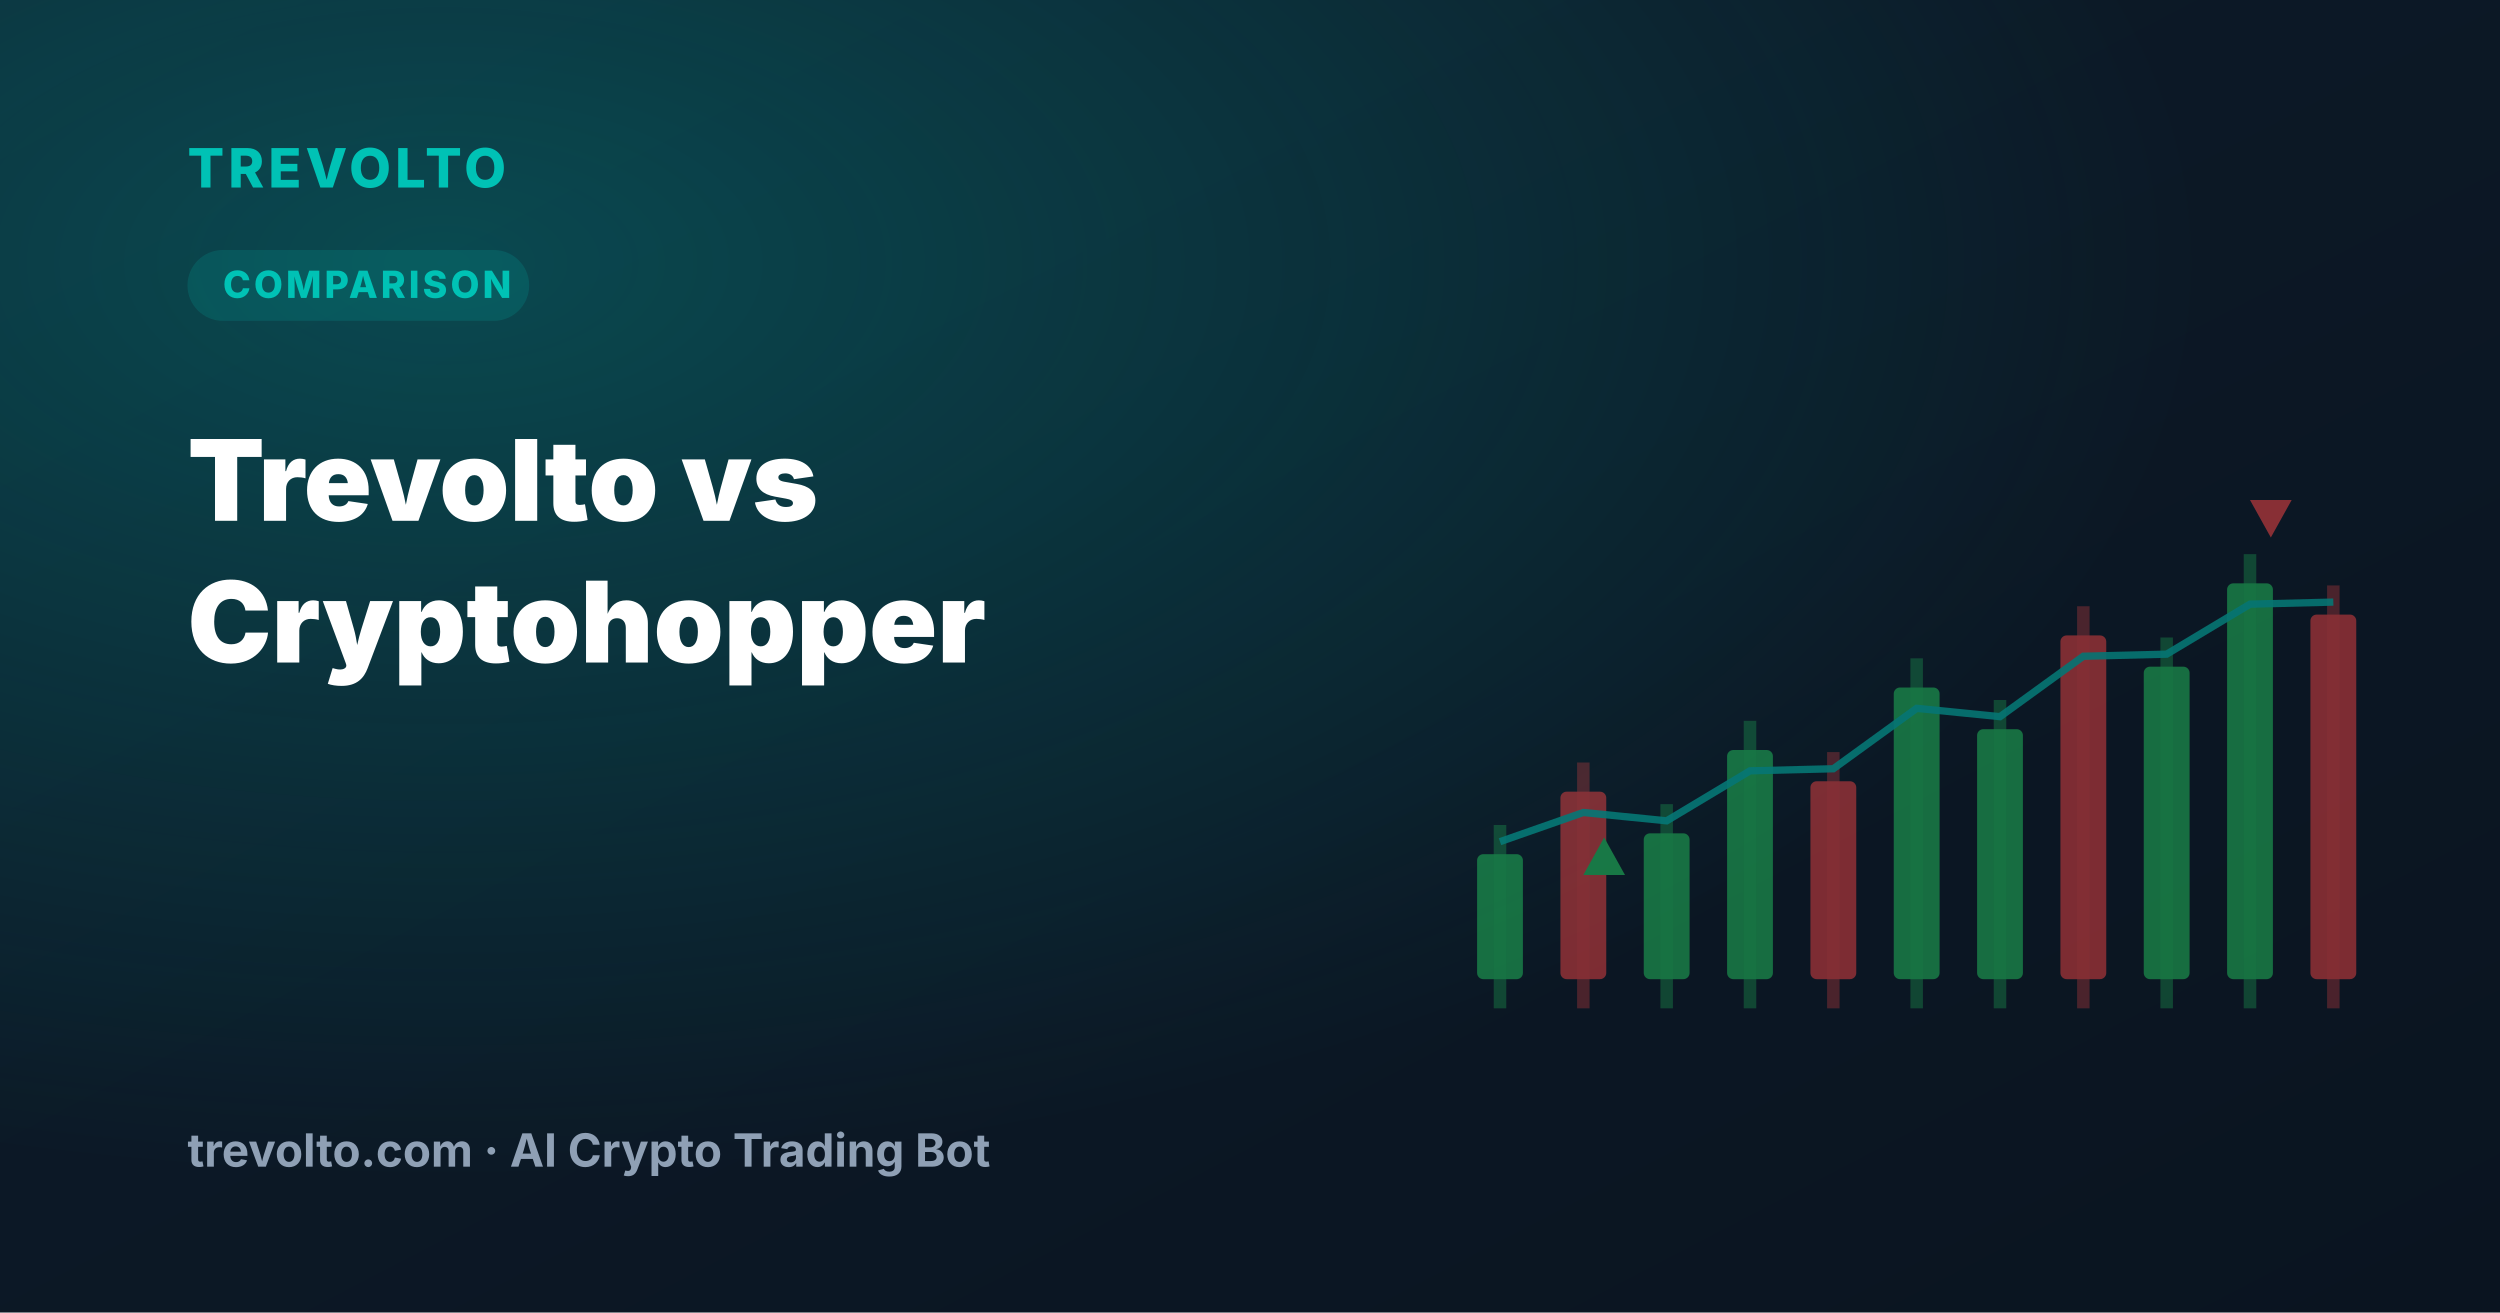
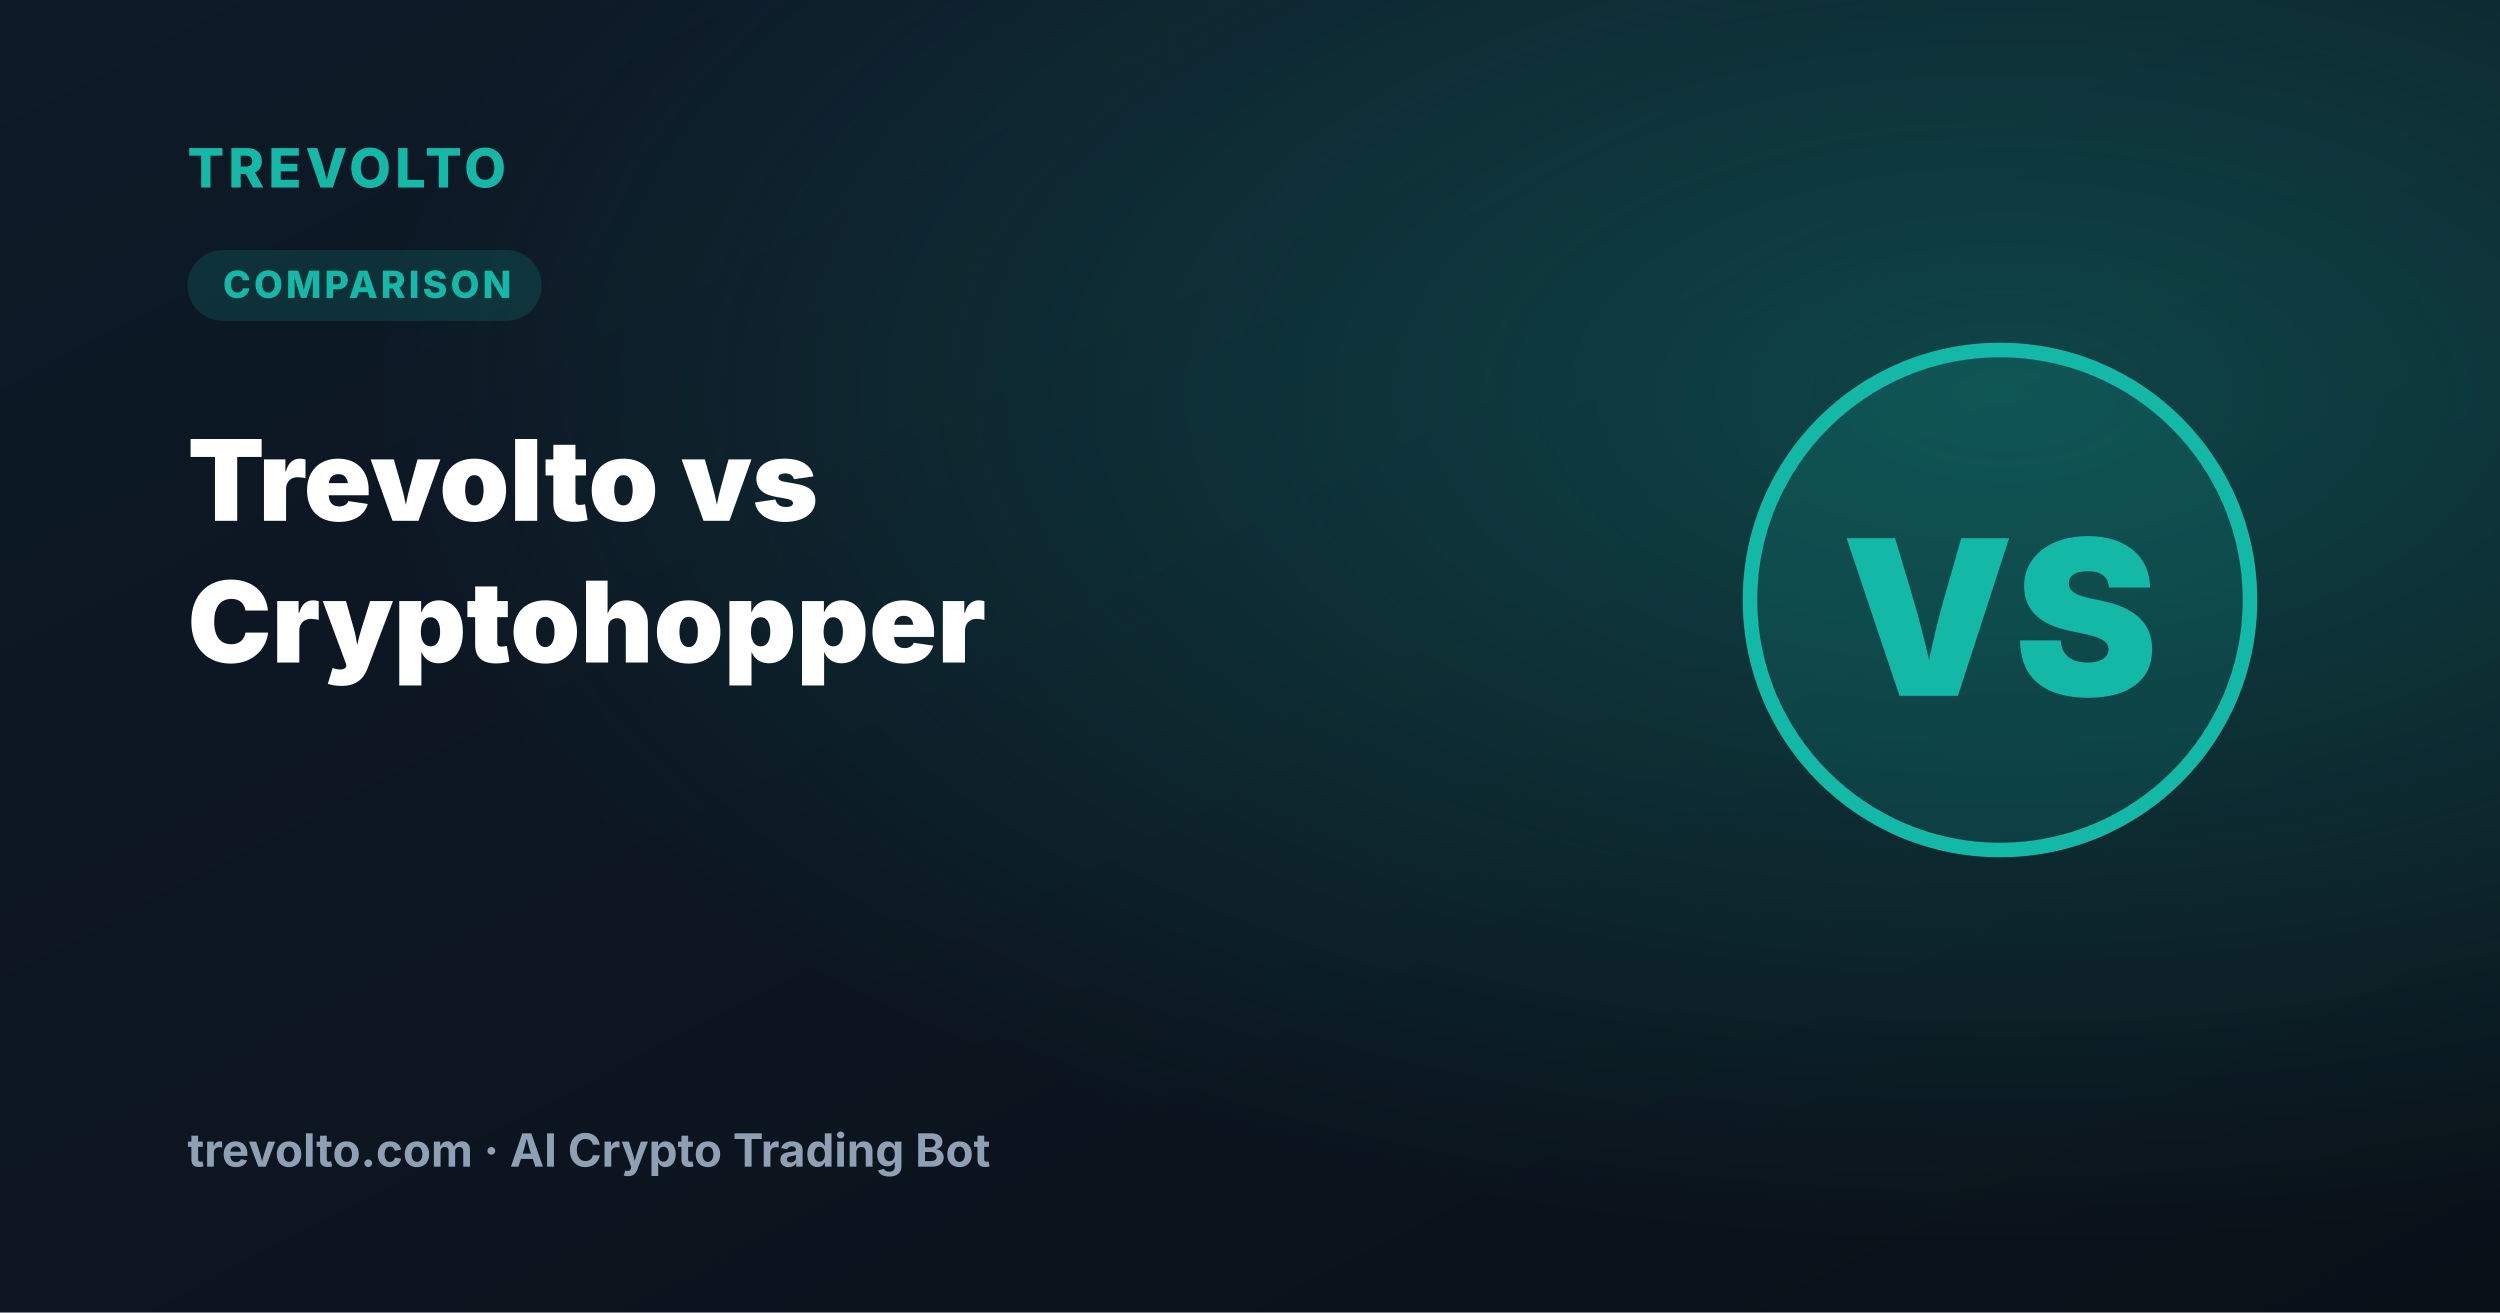
<svg xmlns="http://www.w3.org/2000/svg" viewBox="0 0 1200 630" width="1200" height="630" role="img" aria-label="Trevolto vs Cryptohopper">
  <defs>
    <linearGradient id="bg" x1="0" y1="0" x2="1" y2="1">
-       <stop offset="0" stop-color="#0e1c2b" />
-       <stop offset="1" stop-color="#0a1420" />
+       <stop offset="0" stop-color="#0e1a28" />
+       <stop offset="1" stop-color="#0a1018" />
    </linearGradient>
-     <radialGradient id="glow" cx="18%" cy="20%" r="70%">
-       <stop offset="0" stop-color="#00c2b5" stop-opacity=".28" />
-       <stop offset="1" stop-color="#00c2b5" stop-opacity="0" />
+     <radialGradient id="glow" cx="80%" cy="30%" r="65%">
+       <stop offset="0" stop-color="#14b8a6" stop-opacity=".30" />
+       <stop offset="1" stop-color="#14b8a6" stop-opacity="0" />
    </radialGradient>
  </defs>
  <rect width="1200" height="630" fill="url(#bg)" />
  <rect width="1200" height="630" fill="url(#glow)" />
-   <g opacity=".55">
-     <rect x="717" y="396" width="6" height="88" fill="#22c55e" opacity=".5" />
-     <rect x="709" y="410" width="22" height="60" rx="3" fill="#22c55e" opacity=".9" />
-     <rect x="757" y="366" width="6" height="118" fill="#ef4444" opacity=".5" />
-     <rect x="749" y="380" width="22" height="90" rx="3" fill="#ef4444" opacity=".9" />
-     <rect x="797" y="386" width="6" height="98" fill="#22c55e" opacity=".5" />
-     <rect x="789" y="400" width="22" height="70" rx="3" fill="#22c55e" opacity=".9" />
-     <rect x="837" y="346" width="6" height="138" fill="#22c55e" opacity=".5" />
-     <rect x="829" y="360" width="22" height="110" rx="3" fill="#22c55e" opacity=".9" />
-     <rect x="877" y="361" width="6" height="123" fill="#ef4444" opacity=".5" />
-     <rect x="869" y="375" width="22" height="95" rx="3" fill="#ef4444" opacity=".9" />
-     <rect x="917" y="316" width="6" height="168" fill="#22c55e" opacity=".5" />
-     <rect x="909" y="330" width="22" height="140" rx="3" fill="#22c55e" opacity=".9" />
-     <rect x="957" y="336" width="6" height="148" fill="#22c55e" opacity=".5" />
-     <rect x="949" y="350" width="22" height="120" rx="3" fill="#22c55e" opacity=".9" />
-     <rect x="997" y="291" width="6" height="193" fill="#ef4444" opacity=".5" />
-     <rect x="989" y="305" width="22" height="165" rx="3" fill="#ef4444" opacity=".9" />
-     <rect x="1037" y="306" width="6" height="178" fill="#22c55e" opacity=".5" />
-     <rect x="1029" y="320" width="22" height="150" rx="3" fill="#22c55e" opacity=".9" />
-     <rect x="1077" y="266" width="6" height="218" fill="#22c55e" opacity=".5" />
-     <rect x="1069" y="280" width="22" height="190" rx="3" fill="#22c55e" opacity=".9" />
-     <rect x="1117" y="281" width="6" height="203" fill="#ef4444" opacity=".5" />
-     <rect x="1109" y="295" width="22" height="175" rx="3" fill="#ef4444" opacity=".9" />
-     <polyline points="720,404 760,390 800,394 840,370 880,369 920,340 960,344 1000,315 1040,314 1080,290 1120,289" fill="none" stroke="#00c2b5" stroke-width="3.5" opacity=".9" />
-     <path d="M760 420 l10 -18 l10 18 z" fill="#22c55e" />
-     <path d="M1080 240 l10 18 l10 -18 z" fill="#ef4444" />
+   <g transform="translate(848,158)">
+     <circle cx="112" cy="130" r="120" fill="#14b8a6" opacity=".15" />
+     <circle cx="112" cy="130" r="120" fill="none" stroke="#14b8a6" stroke-width="7" />
+     <text x="112" y="176" font-size="104" font-weight="900" text-anchor="middle" fill="#14b8a6" font-family="Inter,sans-serif">VS</text>
  </g>
-   <rect x="0" y="0" width="1200" height="630" fill="none" />
  <g font-family="Inter, -apple-system, Segoe UI, sans-serif">
-     <text x="90" y="90" font-size="26" font-weight="800" letter-spacing="2" fill="#00c2b5">TREVOLTO</text>
-     <rect x="90" y="120" width="164" height="34" rx="17" fill="#00c2b5" opacity=".16" />
-     <text x="107" y="143" font-size="18" font-weight="800" letter-spacing="1.5" fill="#00c2b5">COMPARISON</text>
+     <text x="90" y="90" font-size="26" font-weight="800" letter-spacing="2" fill="#14b8a6">TREVOLTO</text>
+     <rect x="90" y="120" width="170" height="34" rx="17" fill="#14b8a6" opacity=".16" />
+     <text x="107" y="143" font-size="18" font-weight="800" letter-spacing="1.5" fill="#14b8a6">COMPARISON</text>
    <text x="90" y="250" font-size="54" font-weight="900" fill="#ffffff">
      <tspan x="90" dy="0">Trevolto vs</tspan>
      <tspan x="90" dy="68">Cryptohopper</tspan>
    </text>
    <text x="90" y="560" font-size="22" font-weight="700" fill="#8fa0b5">trevolto.com  ·  AI Crypto Trading Bot</text>
  </g>
</svg>
